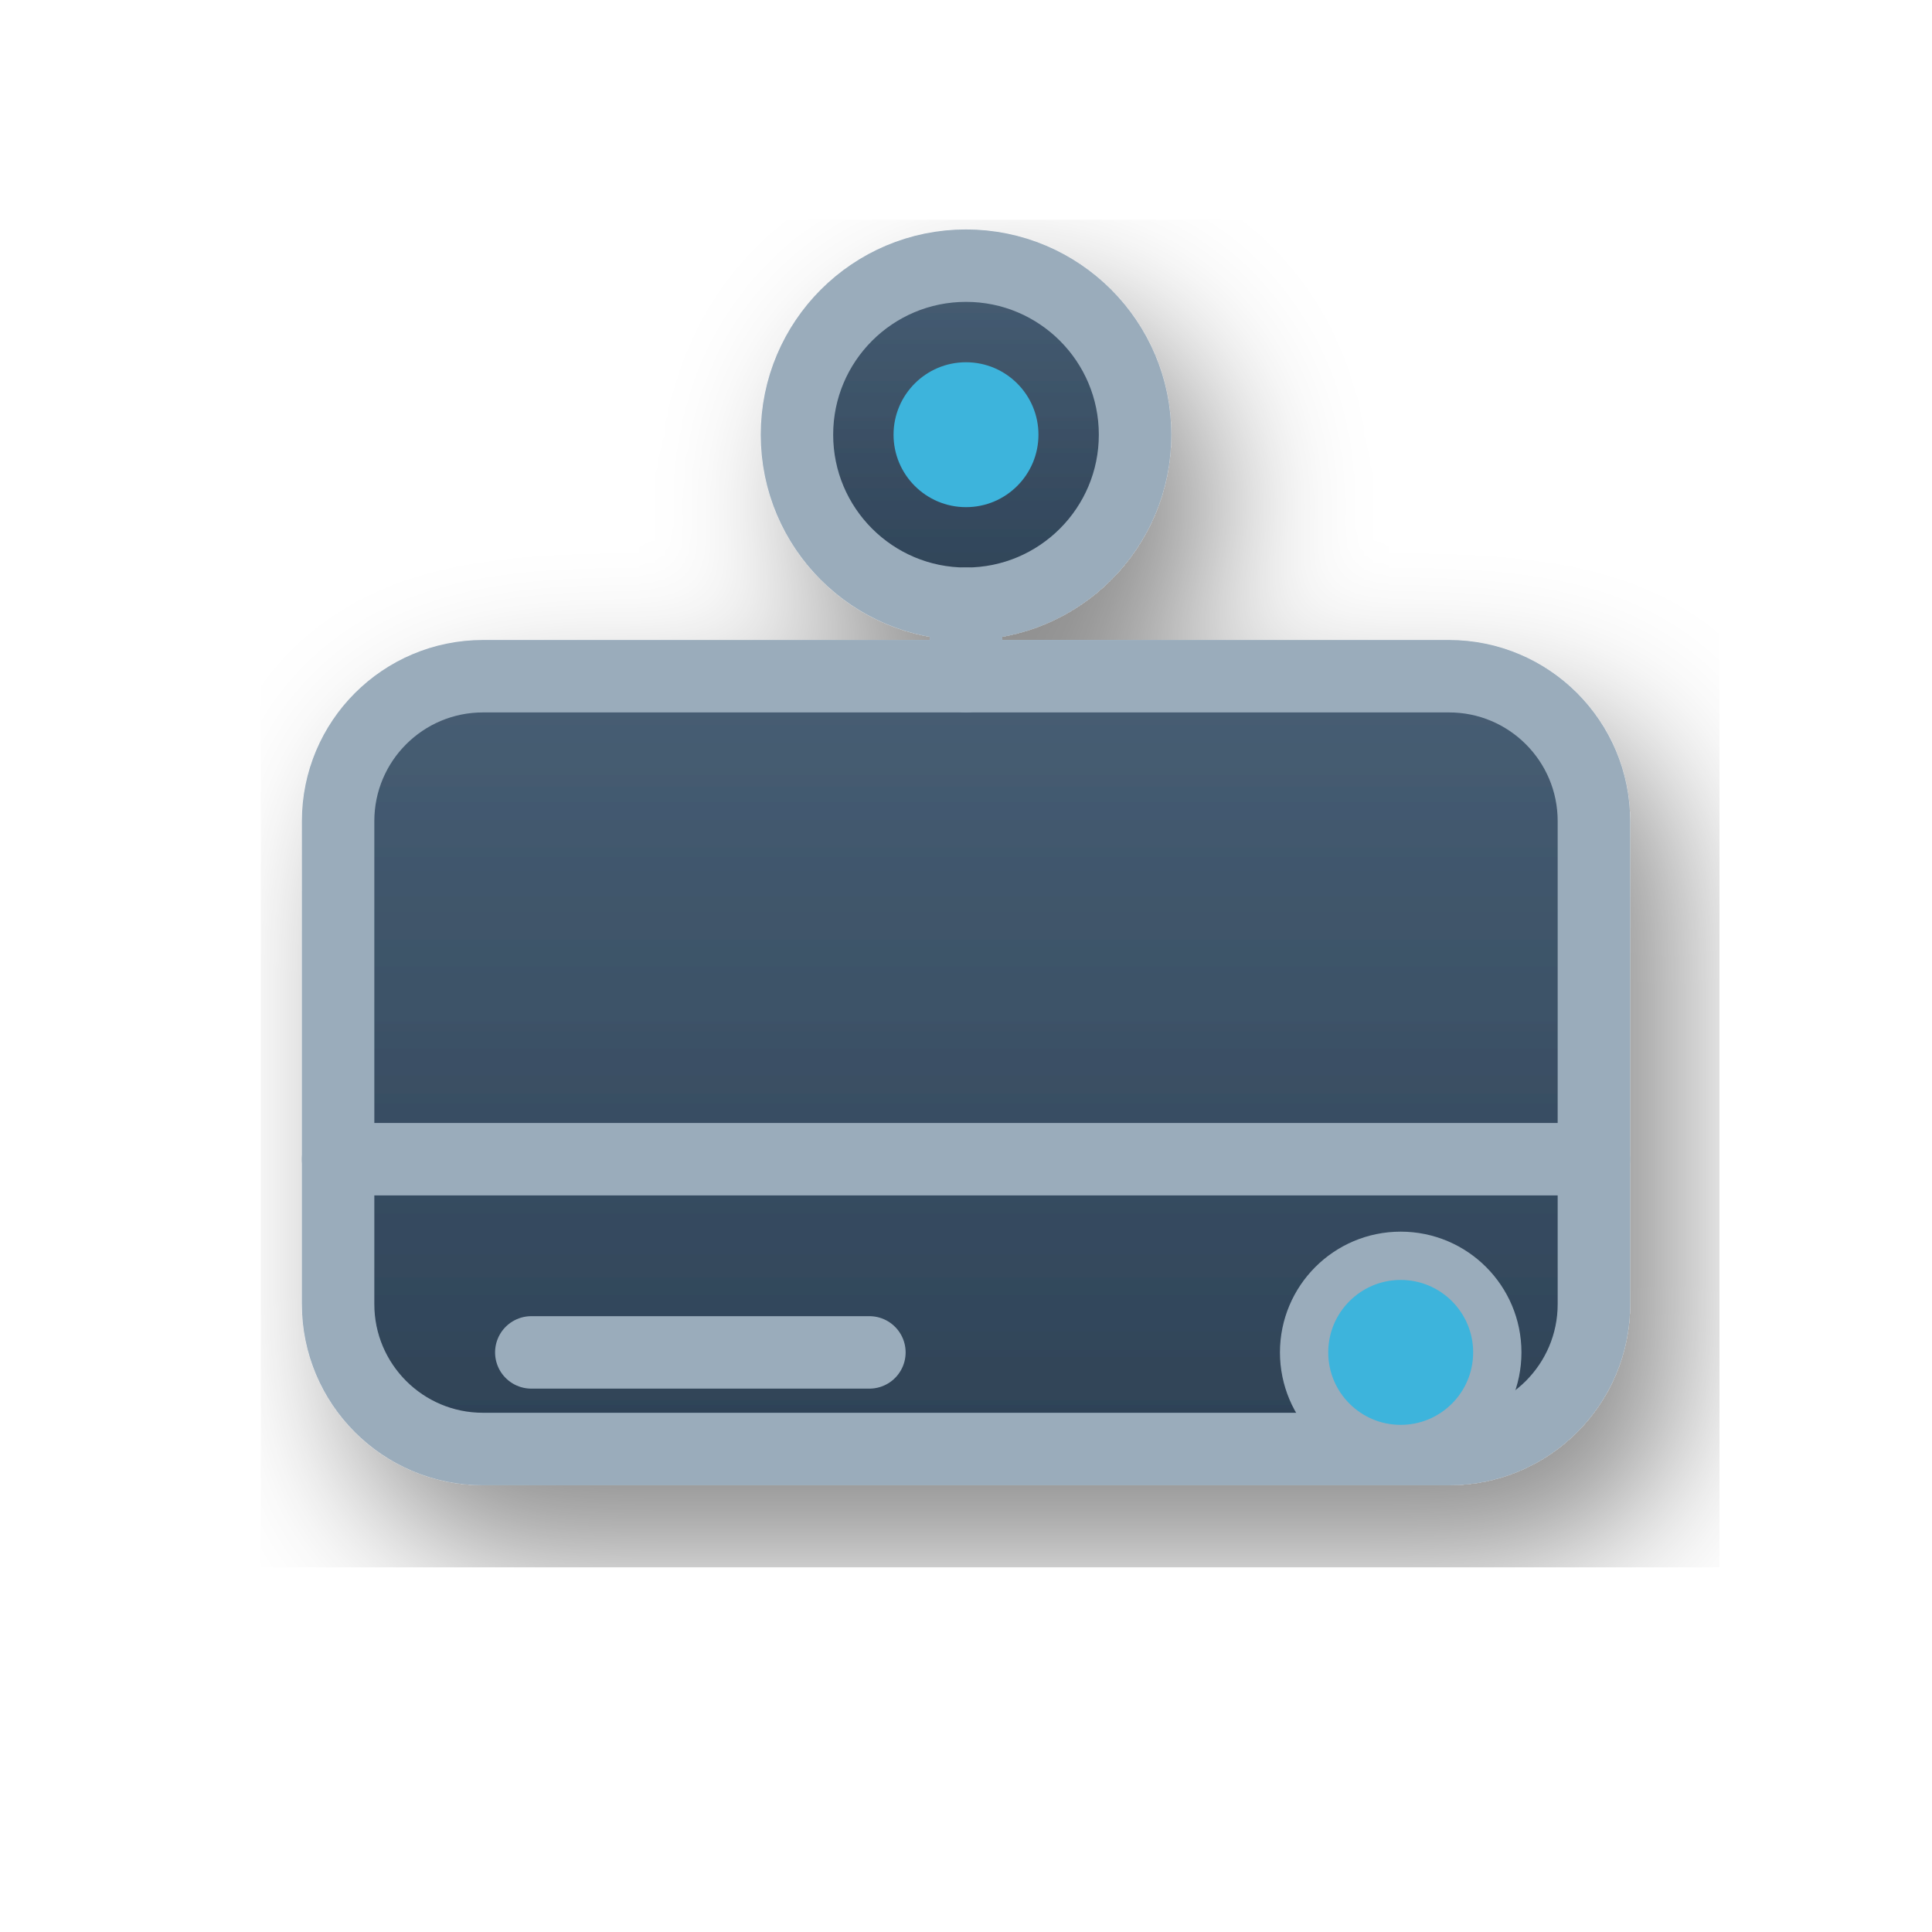
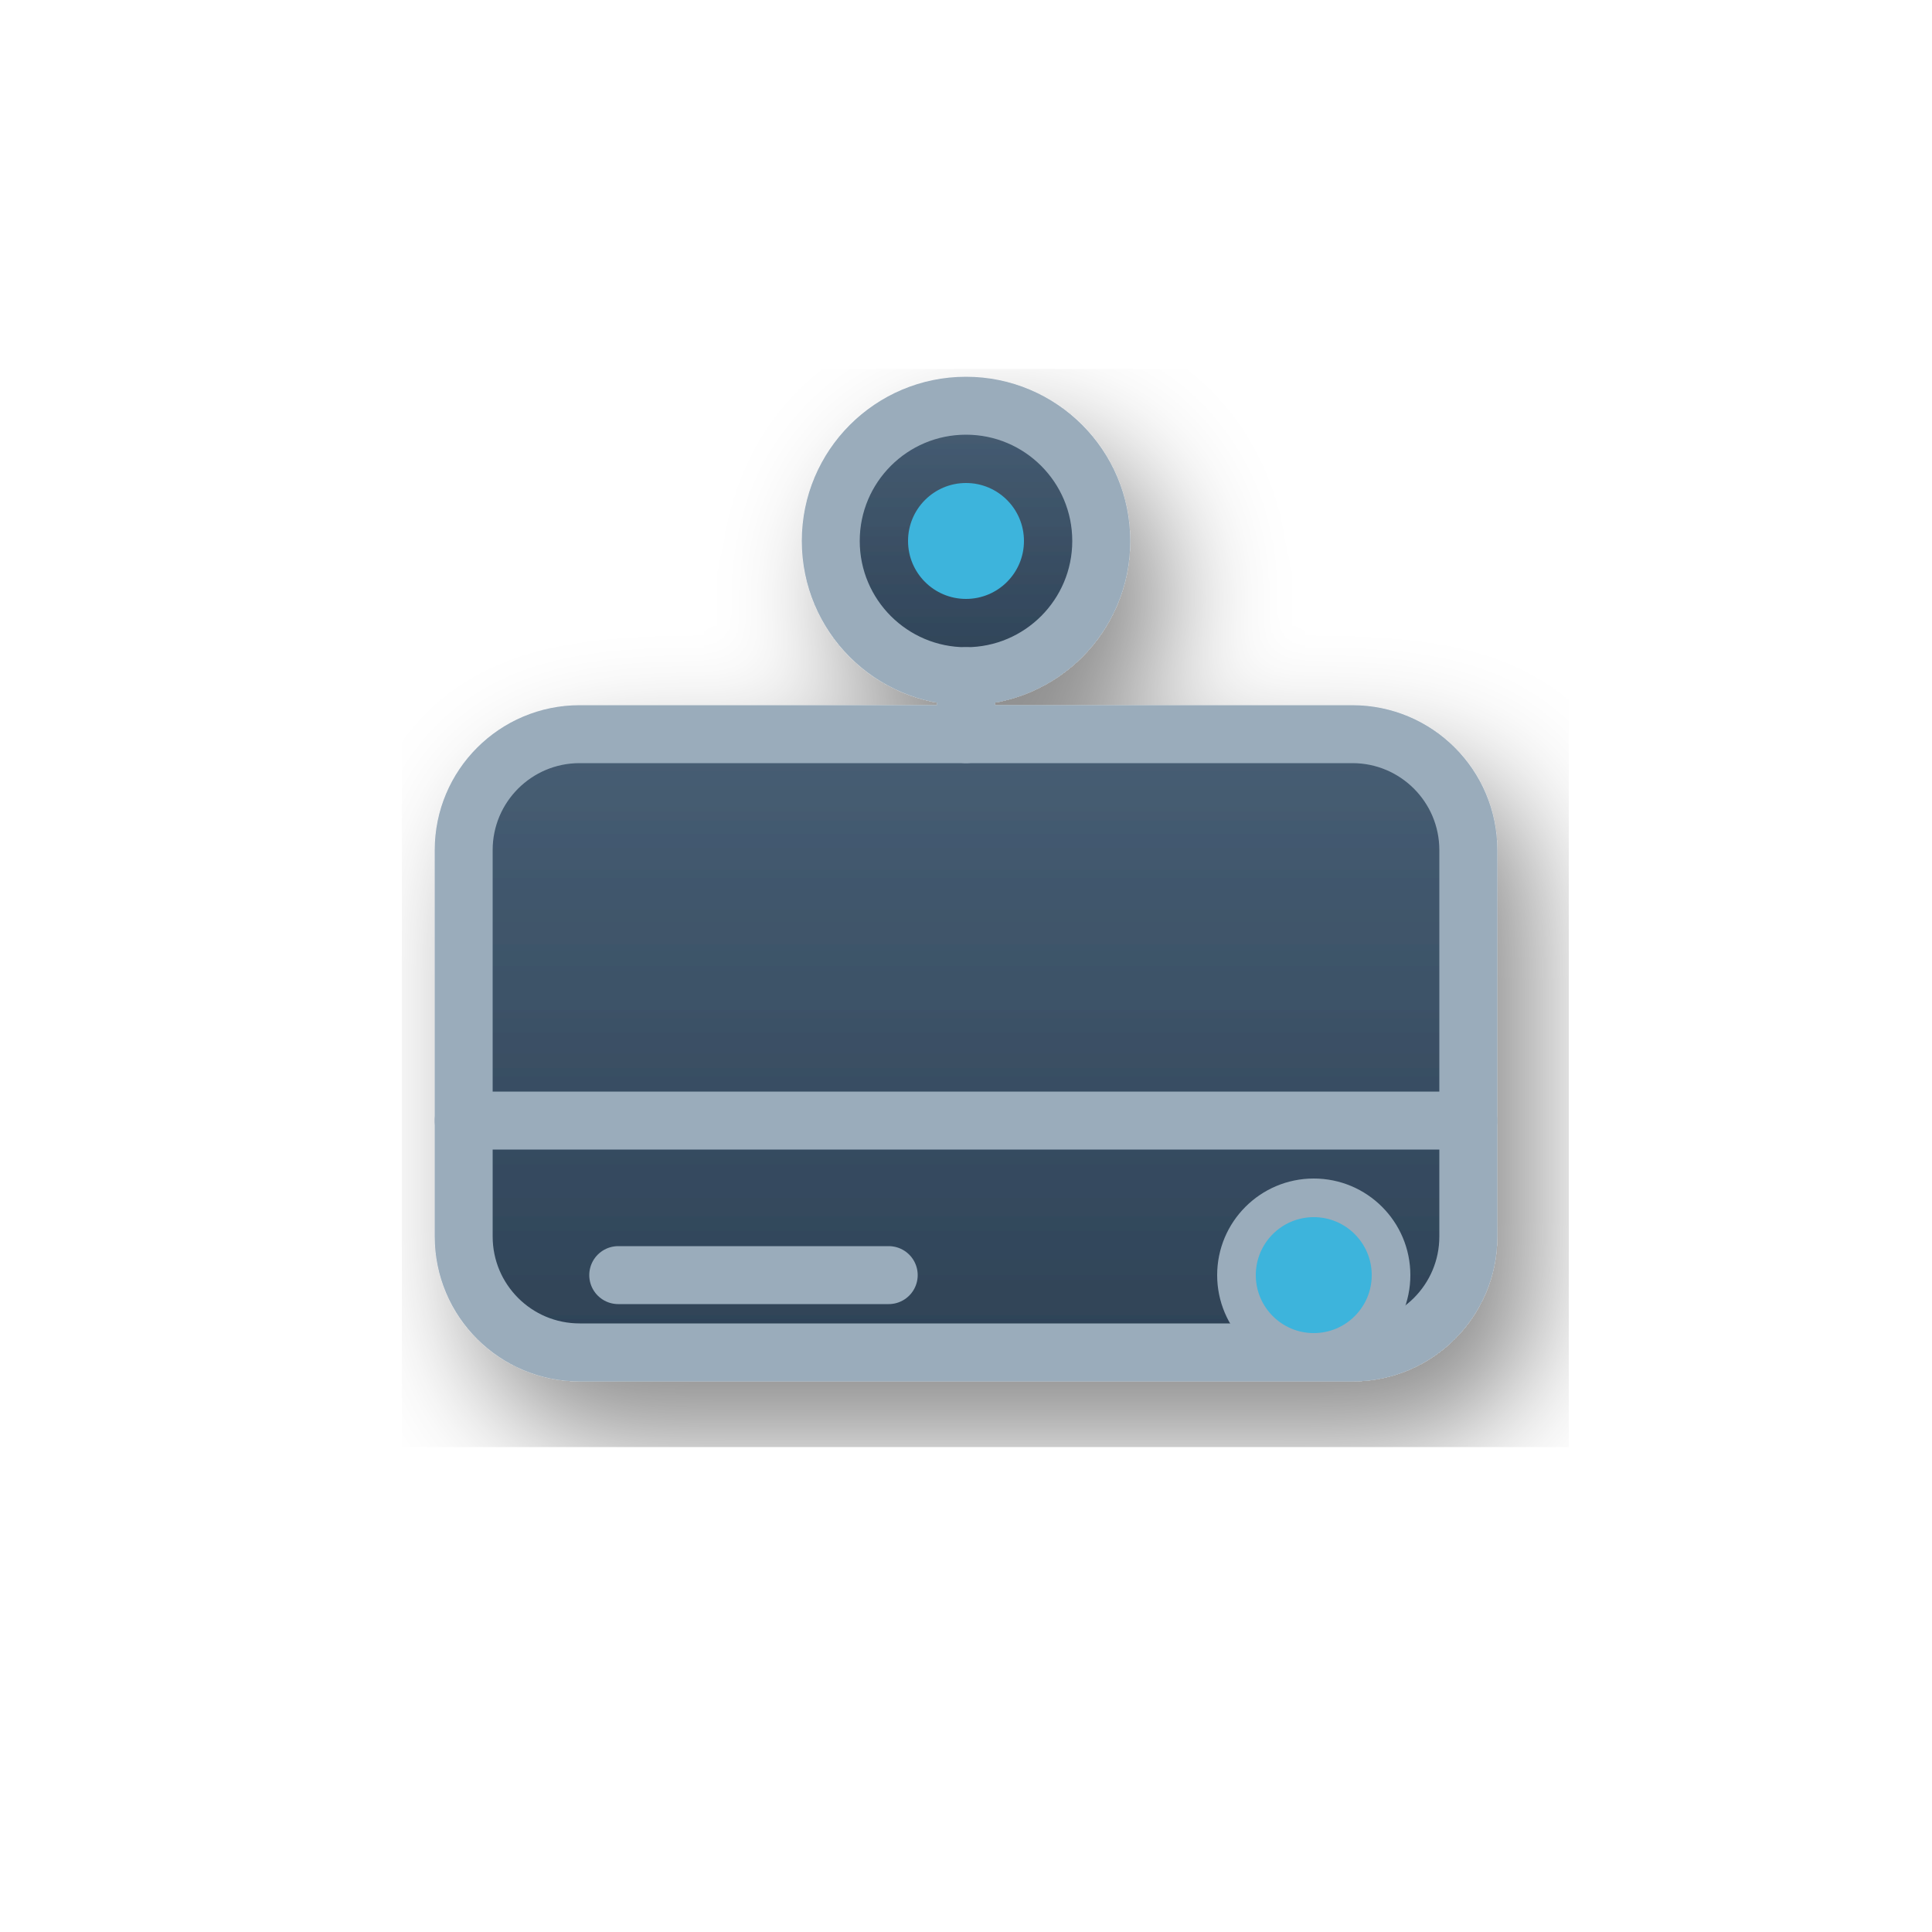
<svg xmlns="http://www.w3.org/2000/svg" viewBox="0 0 40 40">
  <defs>
    <linearGradient id="body" x1="0" y1="0" x2="0" y2="1">
      <stop offset="0%" stop-color="#475E74" />
      <stop offset="100%" stop-color="#2E4256" />
    </linearGradient>
    <filter id="shadow">
      <feDropShadow dx="1" dy="1.5" stdDeviation="1.5" flood-color="#000000" flood-opacity="0.45" />
    </filter>
  </defs>
-   <g filter="url(#shadow)" stroke="#9AACBB" stroke-width="1.5" stroke-linecap="round" stroke-linejoin="round" fill="none">
+   <g transform="translate(4,4) scale(0.8)" filter="url(#shadow)" stroke="#9AACBB" stroke-width="1.5" stroke-linecap="round" stroke-linejoin="round" fill="none">
    <rect x="7" y="14" width="26" height="16" rx="3" fill="url(#body)" />
    <line x1="7" y1="24" x2="33" y2="24" />
    <circle cx="29" cy="28" r="2" fill="#3CB4DC" stroke="#9AACBB" stroke-width="1" />
    <line x1="11" y1="28" x2="18" y2="28" stroke-width="1.5" />
    <circle cx="20" cy="9" r="3.5" fill="url(#body)" />
    <circle cx="20" cy="9" r="1.5" fill="#3CB4DC" stroke="none" />
    <line x1="20" y1="12.5" x2="20" y2="14" />
  </g>
</svg>
